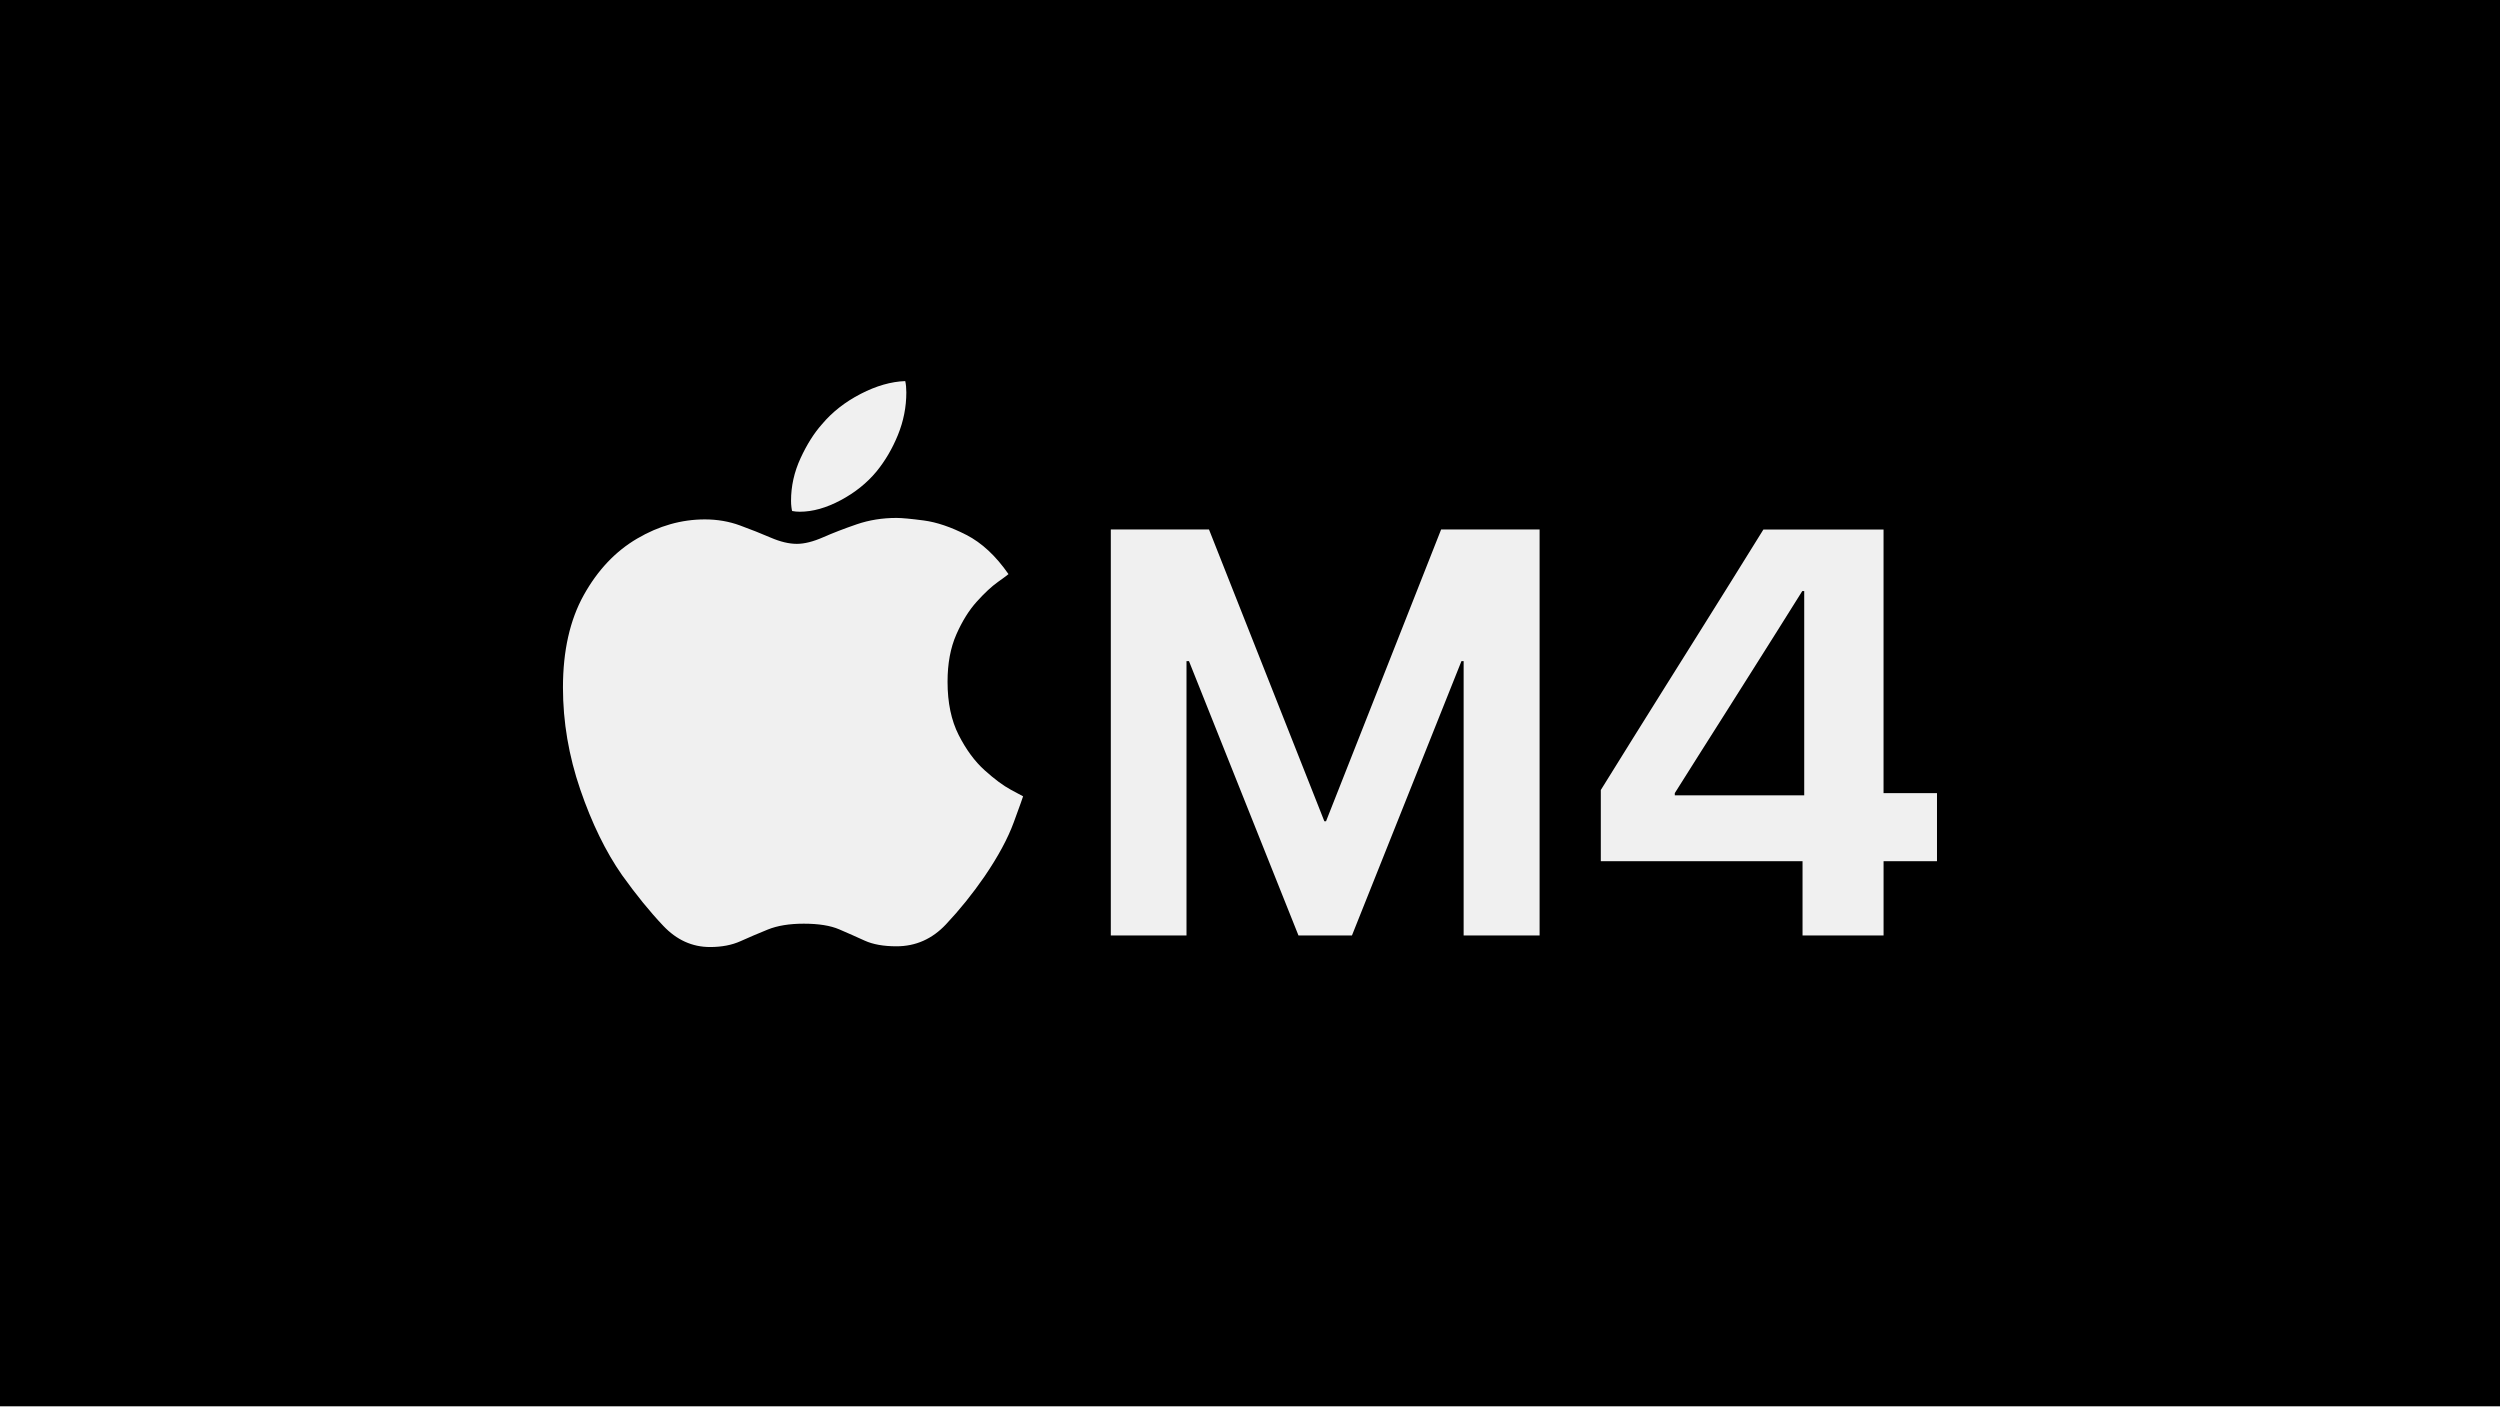
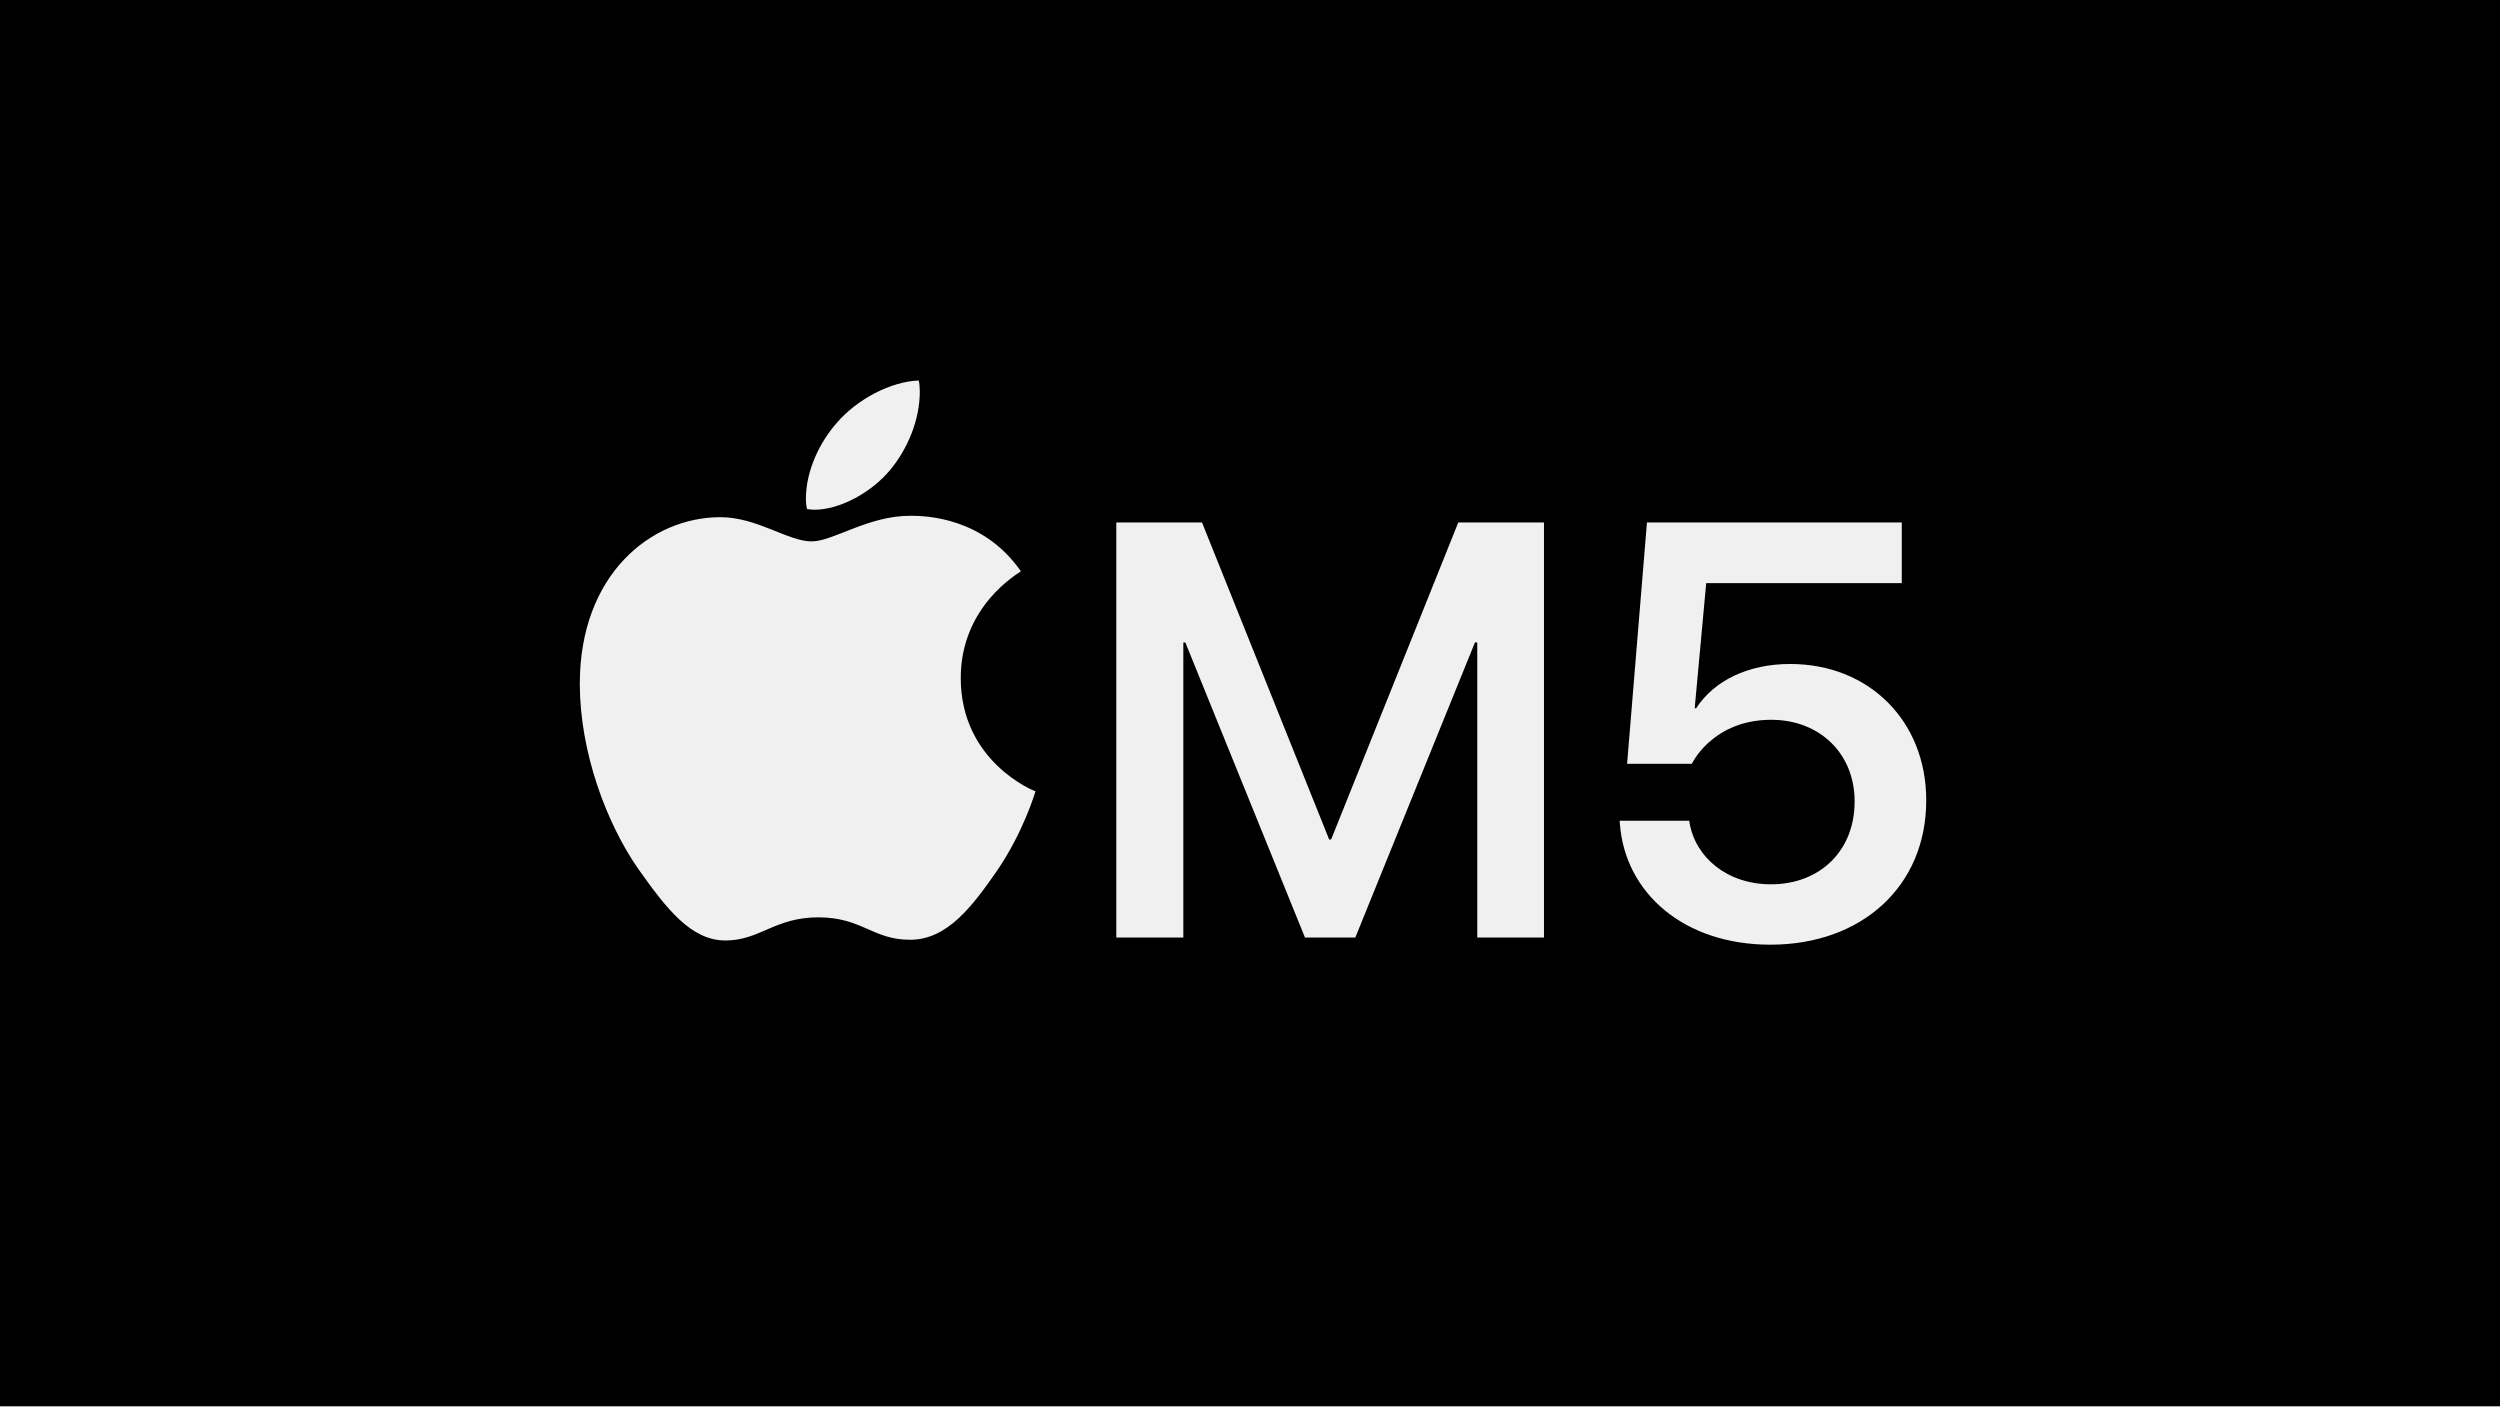
<svg xmlns="http://www.w3.org/2000/svg" width="1920" height="1080" viewBox="0 0 1920 1080" fill="none">
-   <g clip-path="url(#clip0_9665_188)">
-     <path d="M1364.68 484.97C1358.2 495.27 1351.68 505.61 1345.12 515.98C1338.56 526.35 1332.01 536.72 1325.46 547.09C1318.9 557.46 1312.35 567.8 1305.8 578.1C1299.24 588.4 1292.73 598.74 1286.24 609.11V610.84H1385.64V453.96H1384.13C1377.65 464.33 1371.16 474.67 1364.68 484.97Z" fill="black" />
-     <path d="M0 0V1080H1920V0H0ZM614.8 351.95C619.66 341.4 625.17 332.66 631.33 325.75C639.18 316.41 649.08 308.66 661.03 302.49C672.98 296.32 684.38 293.06 695.22 292.68C695.78 295.11 696.06 298 696.06 301.37C696.06 312.58 693.91 323.46 689.62 334.02C685.32 344.58 679.81 353.96 673.09 362.18C665.8 370.96 656.65 378.3 645.63 384.18C634.61 390.06 624.15 393.01 614.24 393.01C612.18 393.01 610.22 392.83 608.36 392.45C608.17 391.89 607.98 390.86 607.8 389.37C607.61 387.88 607.52 386.29 607.52 384.6C607.51 373.39 609.94 362.51 614.8 351.95ZM778.59 631.48C774.01 644 766.49 657.92 756.03 673.24C746.87 686.51 737.02 698.74 726.46 709.95C715.9 721.16 703.25 726.76 688.49 726.76C678.59 726.76 670.46 725.31 664.11 722.42C657.76 719.52 651.22 716.63 644.49 713.73C637.76 710.84 628.7 709.39 617.31 709.39C606.28 709.39 597.08 710.89 589.71 713.87C582.33 716.86 575.32 719.85 568.69 722.84C562.06 725.83 554.26 727.32 545.29 727.32C531.65 727.32 519.69 721.9 509.42 711.07C499.14 700.24 488.59 687.25 477.75 672.12C465.23 654.18 454.53 632.28 445.66 606.4C436.79 580.53 432.35 554.42 432.35 528.08C432.35 499.87 437.67 476.19 448.32 457.04C458.97 437.89 472.65 423.41 489.37 413.61C506.09 403.8 523.42 398.9 541.35 398.9C550.88 398.9 559.84 400.44 568.25 403.52C576.66 406.6 584.55 409.73 591.93 412.91C599.31 416.09 605.99 417.68 611.97 417.68C617.76 417.68 624.48 416 632.15 412.63C639.81 409.27 648.4 405.95 657.93 402.68C667.46 399.41 677.64 397.77 688.48 397.77C692.59 397.77 699.59 398.43 709.5 399.73C719.4 401.04 730.28 404.73 742.15 410.8C754.01 416.87 764.8 426.91 774.52 440.92C773.96 441.48 771.25 443.49 766.39 446.95C761.53 450.41 756.11 455.45 750.14 462.08C744.16 468.71 738.93 477.12 734.45 487.3C729.97 497.48 727.72 509.58 727.72 523.59C727.72 539.66 730.57 553.29 736.27 564.5C741.97 575.71 748.6 584.72 756.17 591.54C763.74 598.36 770.46 603.36 776.35 606.53C782.23 609.71 785.36 611.39 785.74 611.57C785.55 612.33 783.17 618.97 778.59 631.48ZM1182.41 718.44H1124.07V507.77H1122.38L1038.29 718.45H997.23L913.14 507.77H911.23V718.45H853.1V406.65H928.51L1017.1 630.72H1018.4L1106.78 406.65H1182.41V718.44ZM1487.63 661.4H1446.58V718.45H1384.35V661.4H1229.42V606.73C1237.63 593.48 1245.91 580.15 1254.27 566.76C1262.62 553.36 1270.98 540 1279.33 526.68C1287.68 513.36 1296.04 500.03 1304.39 486.71C1312.74 473.39 1321.1 460.03 1329.45 446.63C1337.8 433.23 1346.09 419.91 1354.3 406.66H1446.56V609.13H1487.61V661.4H1487.63Z" fill="black" />
+   <g clip-path="url(#clip0_147_222)">
+     <path d="M4707.07 -2254H-4064V3398H5984V-2254H4707.07ZM1243.89 630.326L1297.34 630.331L1297.55 631.869C1302.19 658.596 1326.49 679.142 1360.07 679.142C1398.06 679.142 1424.34 653.075 1424.34 615.751V615.311C1424.34 578.861 1397.62 552.794 1360.29 552.794C1342.18 552.794 1326.49 558.32 1314.34 568.478C1308.38 573.335 1303.07 579.52 1299.31 586.585H1249.61L1264.86 401.257H1460.56V447.866H1310.36L1301.52 543.95H1302.63C1316.55 522.53 1342.82 509.933 1374.86 509.933C1435.6 509.933 1479.34 553.893 1479.34 614.416V614.856C1479.34 680.456 1430.08 725.52 1359.62 725.52C1293.36 725.52 1248.3 685.998 1244.11 633.204L1243.89 630.326ZM1132.77 493.39L1040.88 720.02H1002.22L910.336 493.39H908.797V720.02H857.327V401.273H923.152L1020.78 644.686H1022.32L1119.95 401.273H1185.77V720.02H1134.54V493.39H1132.77ZM642.431 325.029C658.01 306.701 683.989 293.027 705.592 292.216C706.142 294.67 706.409 297.684 706.409 300.694C706.409 322.846 696.837 344.989 683.712 360.851C669.226 378.351 644.885 391.476 625.475 391.476V391.466C623.282 391.466 621.095 391.194 619.734 390.916C619.462 389.823 618.917 386.536 618.917 383.265C618.917 360.851 630.133 338.97 642.431 325.029ZM623.293 415.795C639.966 415.795 666.494 396.108 699.029 396.108C711.061 396.108 755.078 397.201 784.061 438.759C781.606 440.669 737.851 465.554 737.851 520.787C737.851 584.497 793.35 607.194 795.271 607.728C794.721 609.089 786.243 638.621 765.739 668.702C747.422 694.952 728.007 721.747 699.024 721.747C670.042 721.747 662.113 704.524 628.479 704.524C594.844 704.524 583.634 722.296 557.117 722.296C530.6 722.296 511.728 697.689 490.402 667.613C465.518 632.074 445.286 577.118 445.286 525.167C445.286 441.496 499.692 397.201 553.286 397.201C581.442 397.201 605.238 415.795 623.282 415.795H623.293Z" fill="black" />
  </g>
  <defs>
-     <clipPath id="clip0_9665_188">
+     <clipPath id="clip0_147_222">
      <rect width="1920" height="1080" fill="white" />
    </clipPath>
  </defs>
</svg>
